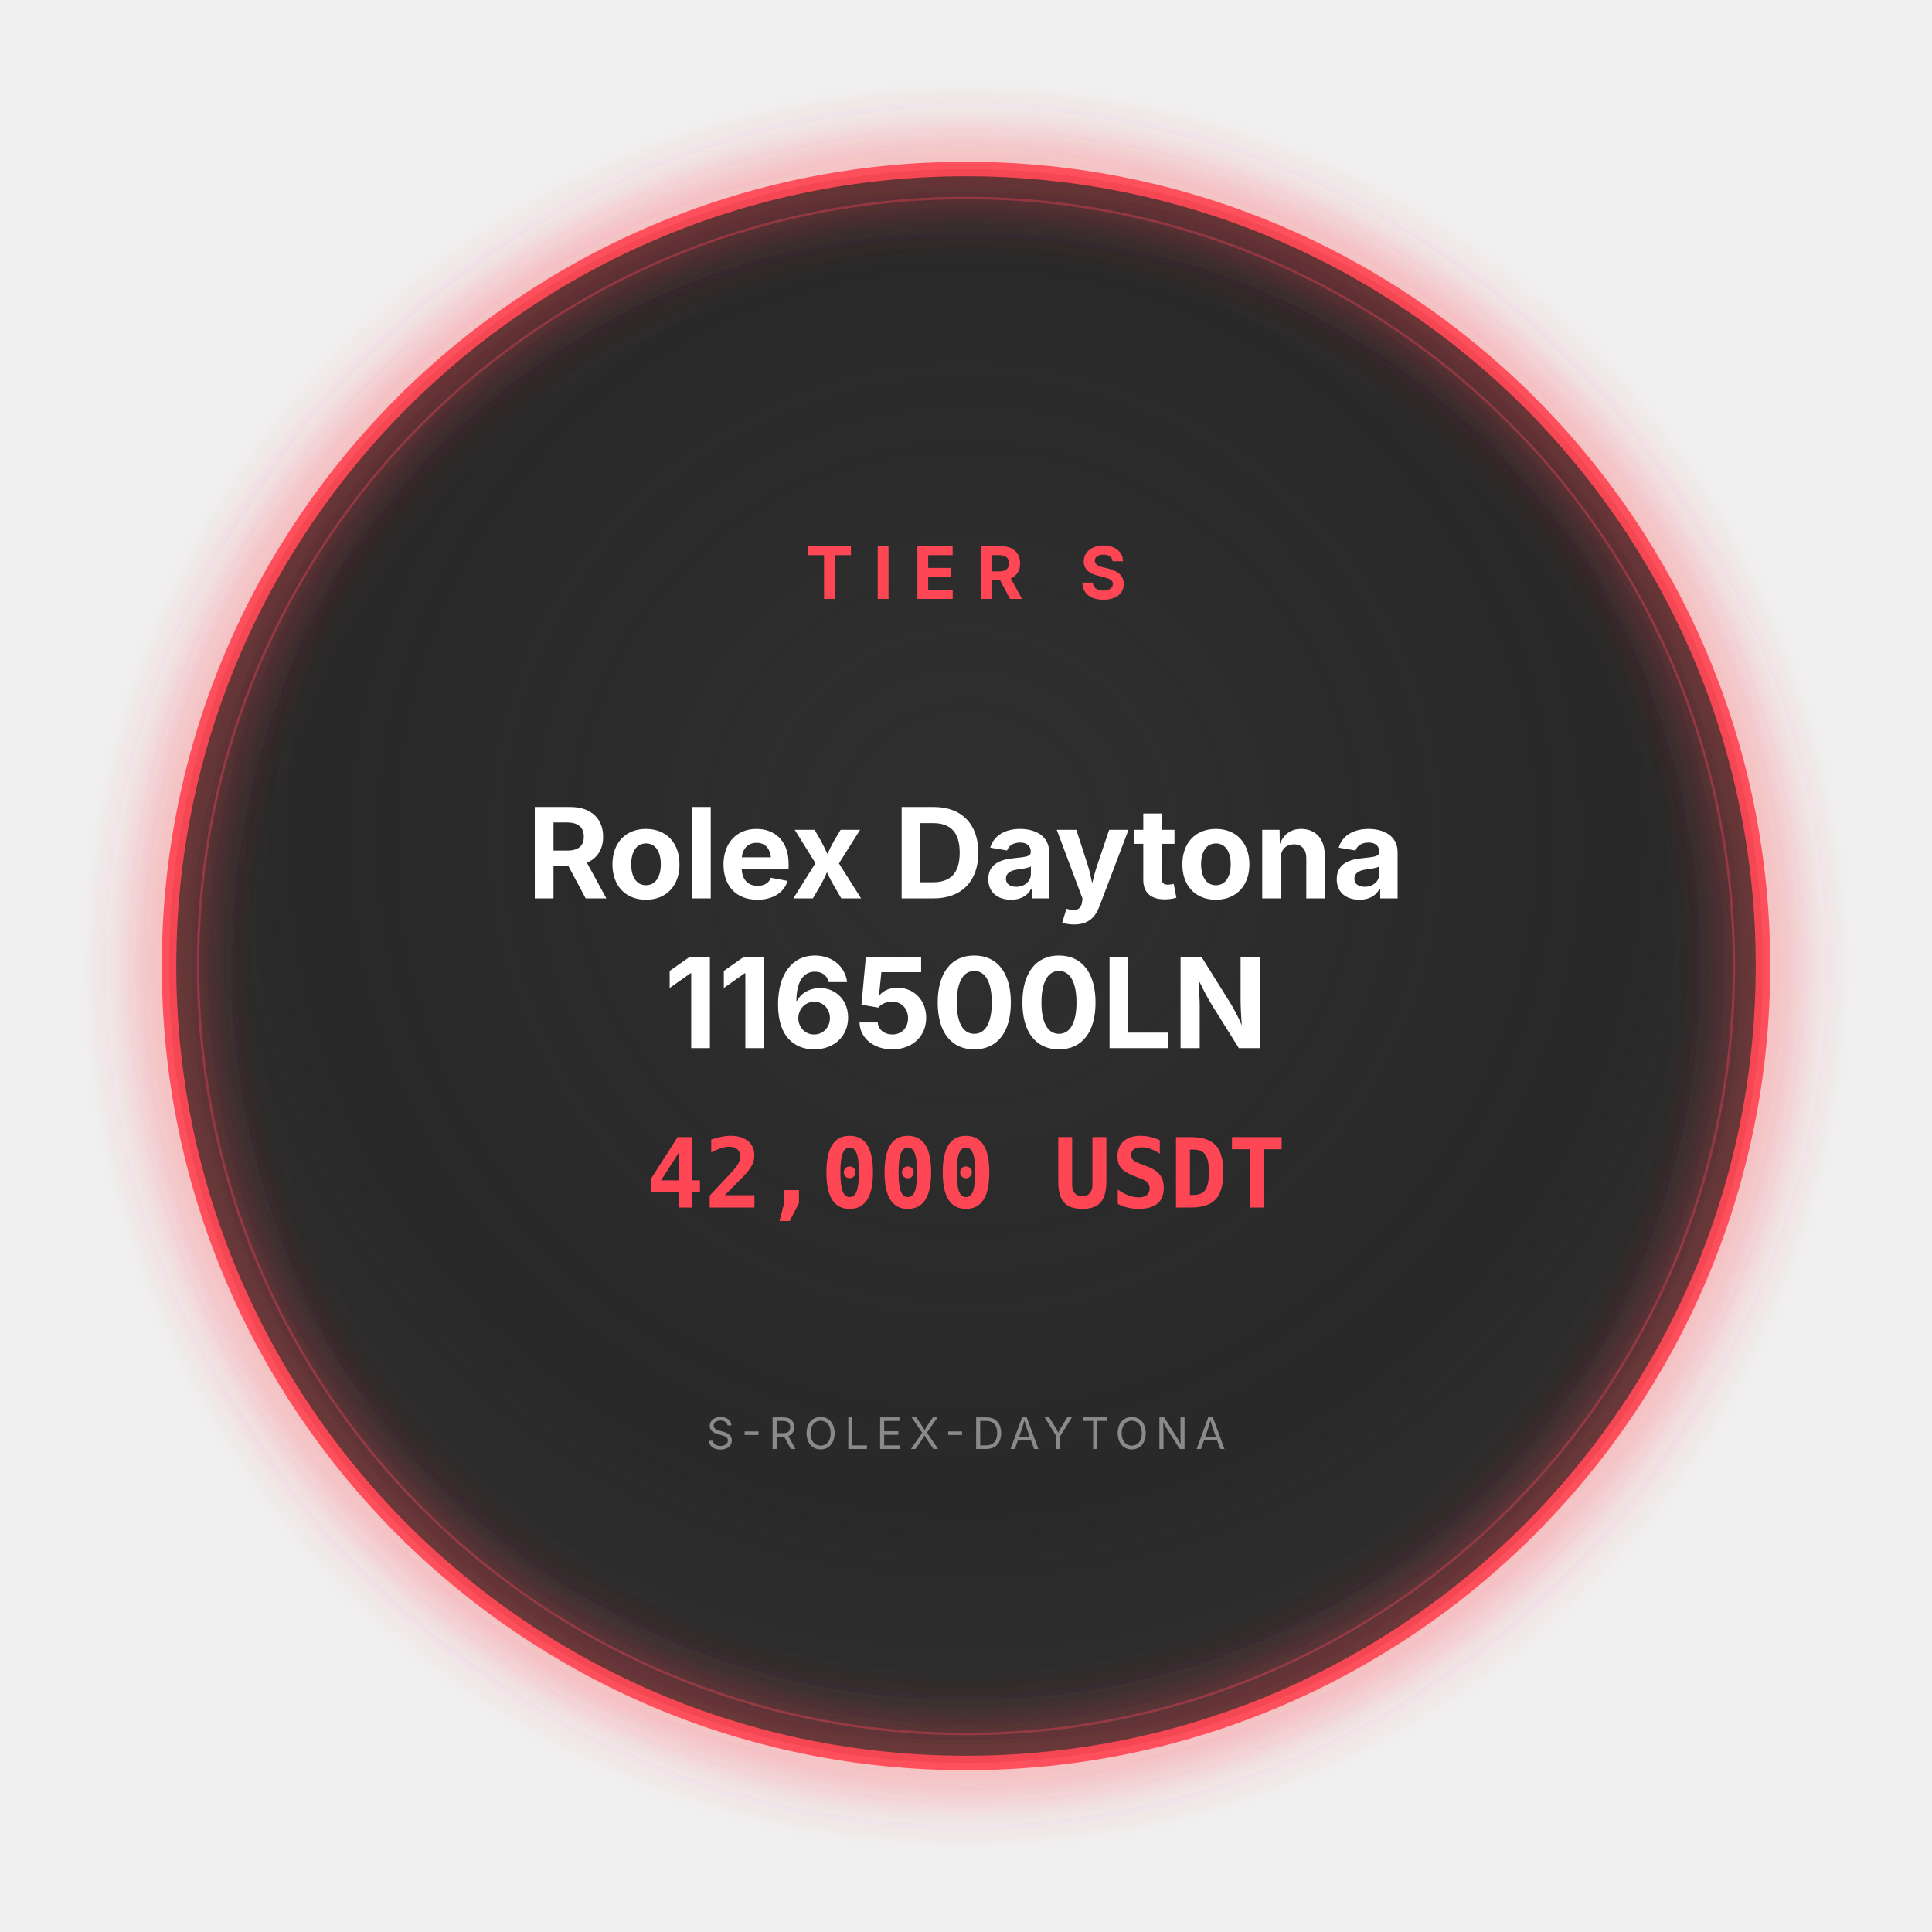
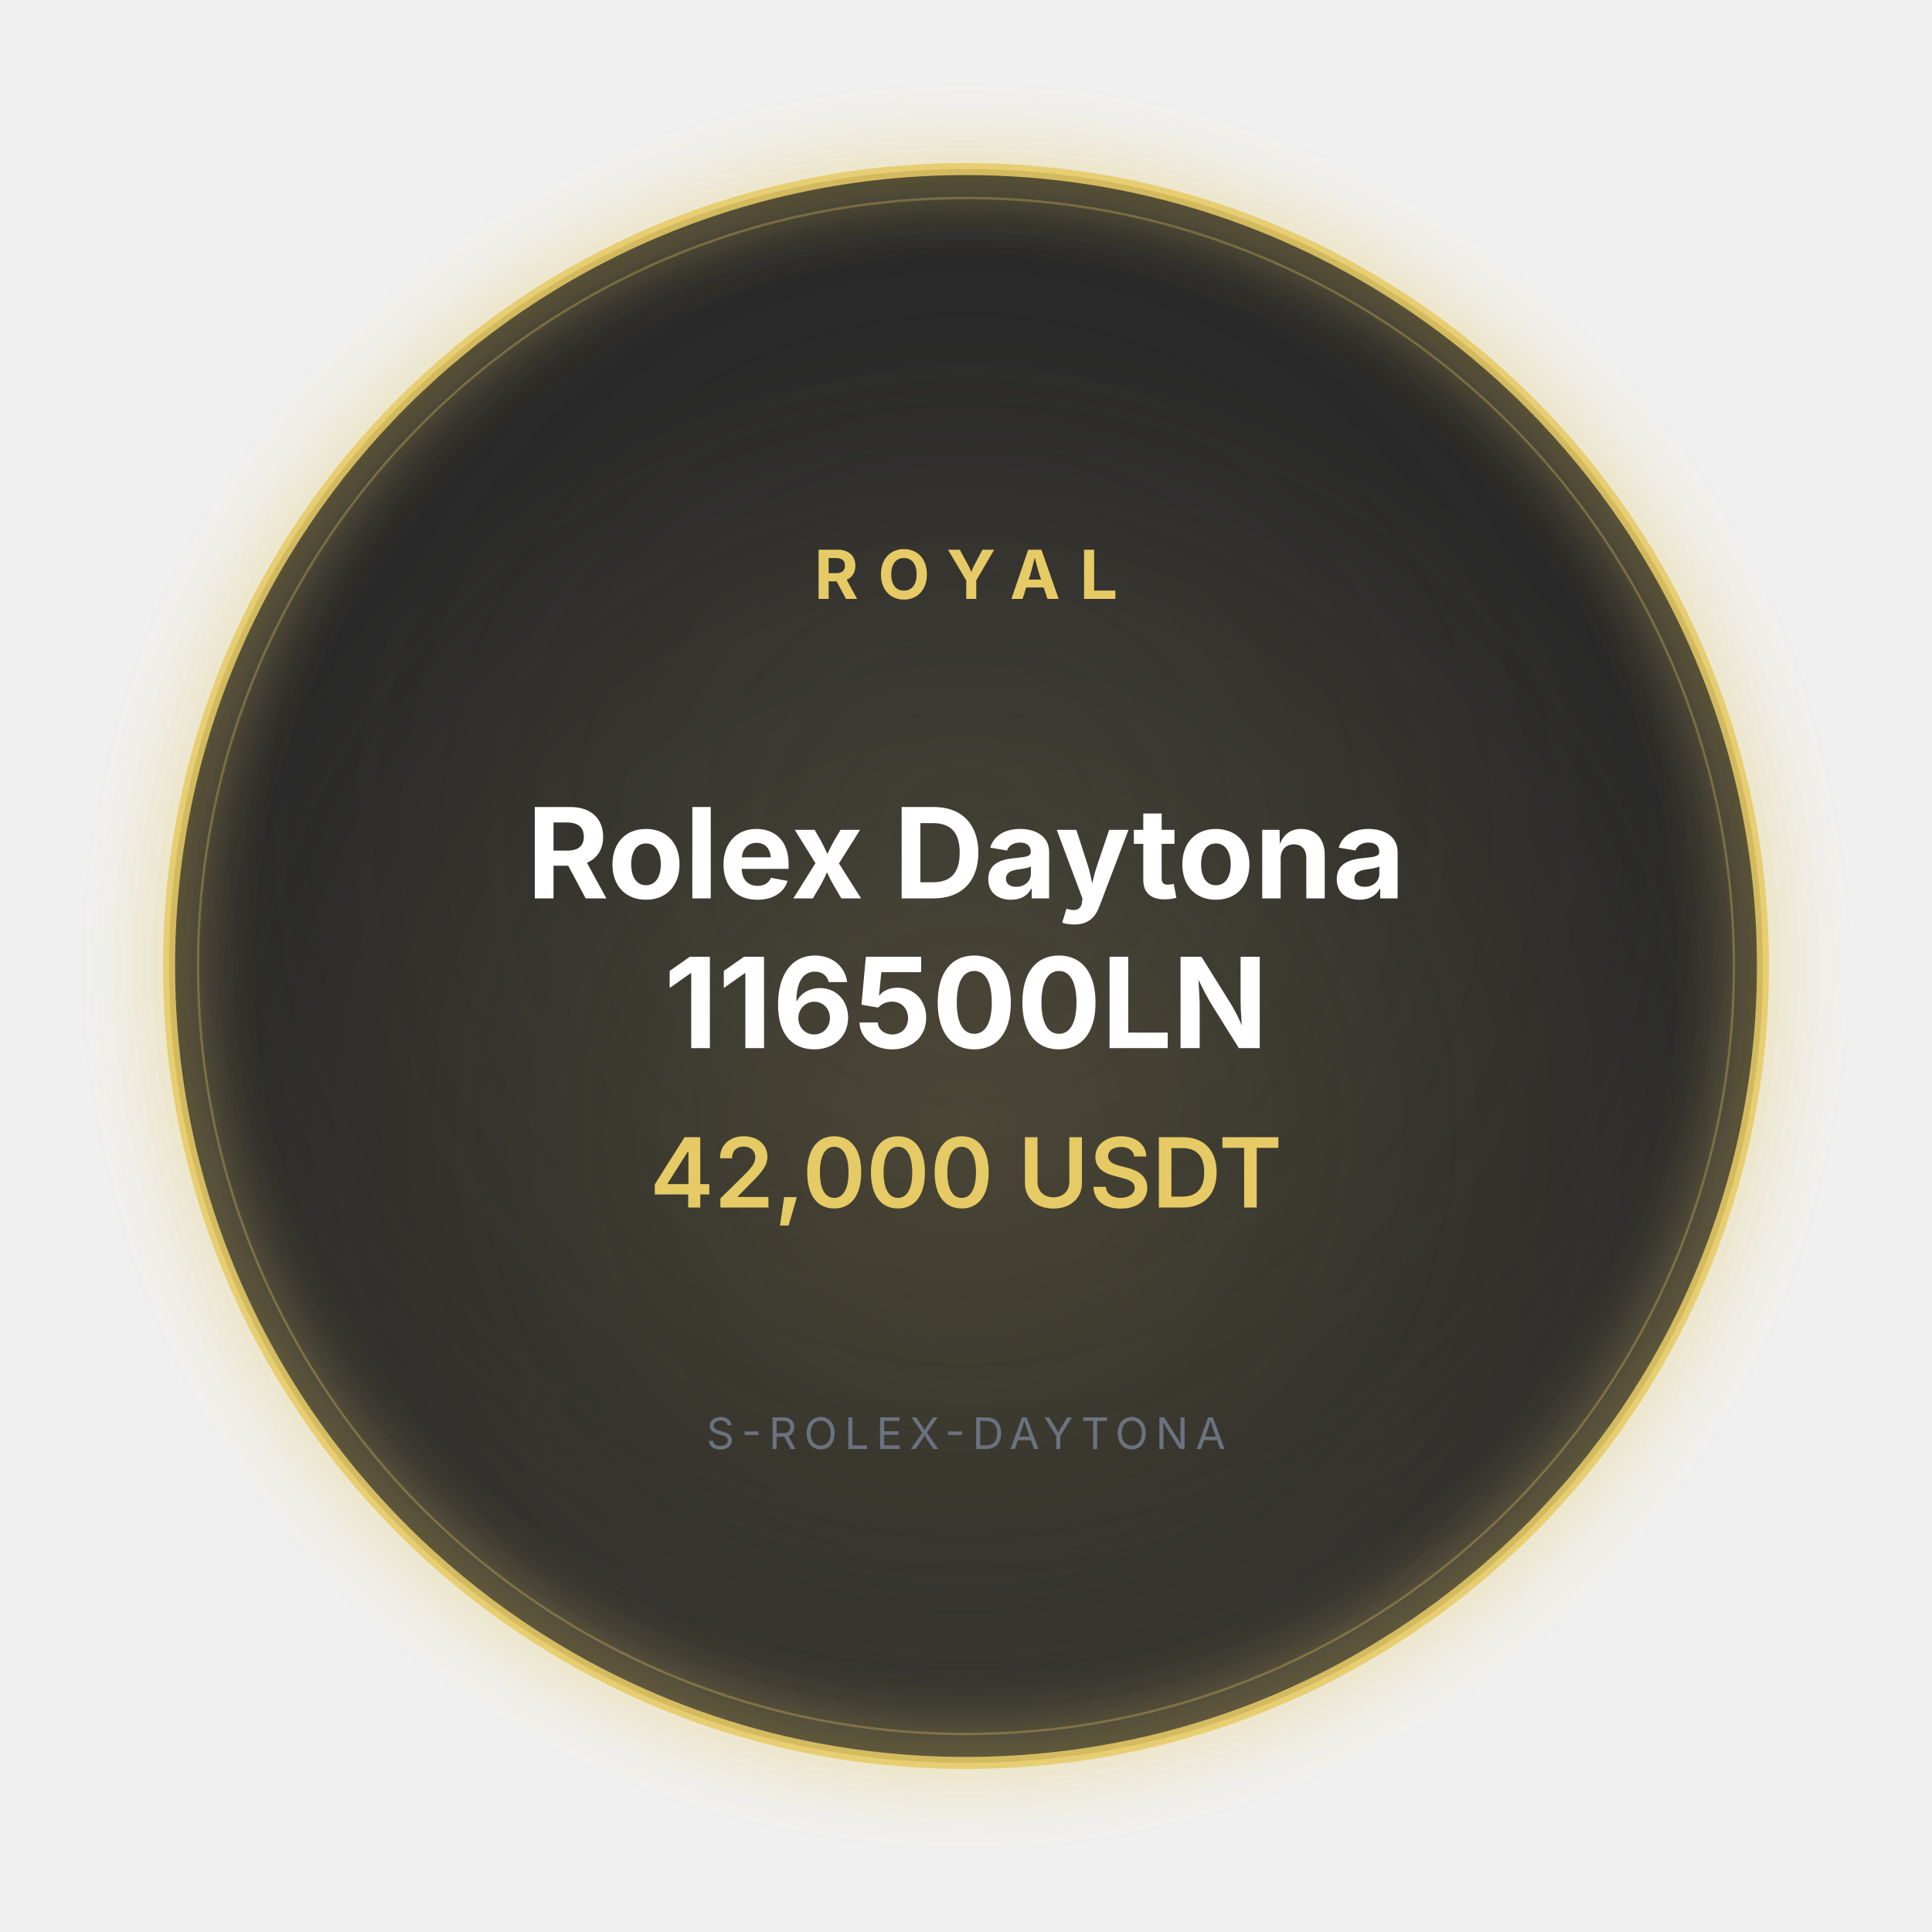
<svg xmlns="http://www.w3.org/2000/svg" width="800" height="800" viewBox="0 0 800 800" role="img" aria-label="Rolex Daytona 116500LN - 42,000 USDT">
  <defs>
    <filter id="glow" x="-30%" y="-30%" width="160%" height="160%">
      <feGaussianBlur stdDeviation="14" result="b1" />
      <feGaussianBlur stdDeviation="4" result="b2" />
      <feMerge>
        <feMergeNode in="b1" />
        <feMergeNode in="b2" />
        <feMergeNode in="SourceGraphic" />
      </feMerge>
    </filter>
    <radialGradient id="disc" cx="50%" cy="42%" r="60%">
      <stop offset="0%" stop-color="#1E1E1E" stop-opacity="0.92" />
      <stop offset="70%" stop-color="#0E0E0E" stop-opacity="0.88" />
      <stop offset="100%" stop-color="#050505" stop-opacity="0.82" />
    </radialGradient>
+     <radialGradient id="pedestal" cx="50%" cy="60%" r="50%">
+       <stop offset="0%" stop-color="#E6CA65" stop-opacity="0.16" />
+       <stop offset="100%" stop-color="#E6CA65" stop-opacity="0" />
+     </radialGradient>
  </defs>
-   <g font-family="Inter, 'Segoe UI', Roboto, Helvetica, Arial, sans-serif">
+   <g font-family="Cinzel, Pretendard, Inter, serif">
    <circle cx="400" cy="400" r="330" fill="url(#disc)" />
-     <circle cx="400" cy="400" r="330" fill="none" stroke="#FF4655" stroke-width="6" filter="url(#glow)" opacity="0.95" />
-     <circle cx="400" cy="400" r="318" fill="none" stroke="#FF4655" stroke-width="1" opacity="0.35" />
-     <text x="400" y="248" text-anchor="middle" font-size="30" font-weight="700" letter-spacing="8" fill="#FF4655">TIER S</text>
-     <text x="400" y="372" text-anchor="middle" font-size="52" font-weight="700" fill="#FFFFFF">Rolex Daytona</text>
-     <text x="400" y="434" text-anchor="middle" font-size="52" font-weight="700" fill="#FFFFFF">116500LN</text>
-     <text x="400" y="500" text-anchor="middle" font-size="40" font-weight="600" fill="#FF4655" font-family="'JetBrains Mono', Consolas, monospace">42,000 USDT</text>
-     <text x="400" y="600" text-anchor="middle" font-size="18" letter-spacing="3" fill="#8A8A8A">S-ROLEX-DAYTONA</text>
+     <circle cx="400" cy="400" r="330" fill="url(#pedestal)" />
+     <circle cx="400" cy="400" r="330" fill="none" stroke="#E6CA65" stroke-width="5" filter="url(#glow)" opacity="0.9" />
+     <circle cx="400" cy="400" r="318" fill="none" stroke="#E6CA65" stroke-width="1" opacity="0.3" />
+     <text x="400" y="248" text-anchor="middle" font-size="28" font-weight="700" letter-spacing="8" fill="#E6CA65">ROYAL</text>
+     <text x="400" y="372" text-anchor="middle" font-size="52" font-weight="700" fill="#FFFFFF" font-family="Pretendard, Inter, Arial, sans-serif">Rolex Daytona</text>
+     <text x="400" y="434" text-anchor="middle" font-size="52" font-weight="700" fill="#FFFFFF" font-family="Pretendard, Inter, Arial, sans-serif">116500LN</text>
+     <text x="400" y="500" text-anchor="middle" font-size="40" font-weight="600" fill="#E6CA65" font-family="Pretendard, Inter, Consolas, monospace">42,000 USDT</text>
+     <text x="400" y="600" text-anchor="middle" font-size="18" letter-spacing="3" fill="#6B7280" font-family="Inter, Arial, sans-serif">S-ROLEX-DAYTONA</text>
  </g>
</svg>
